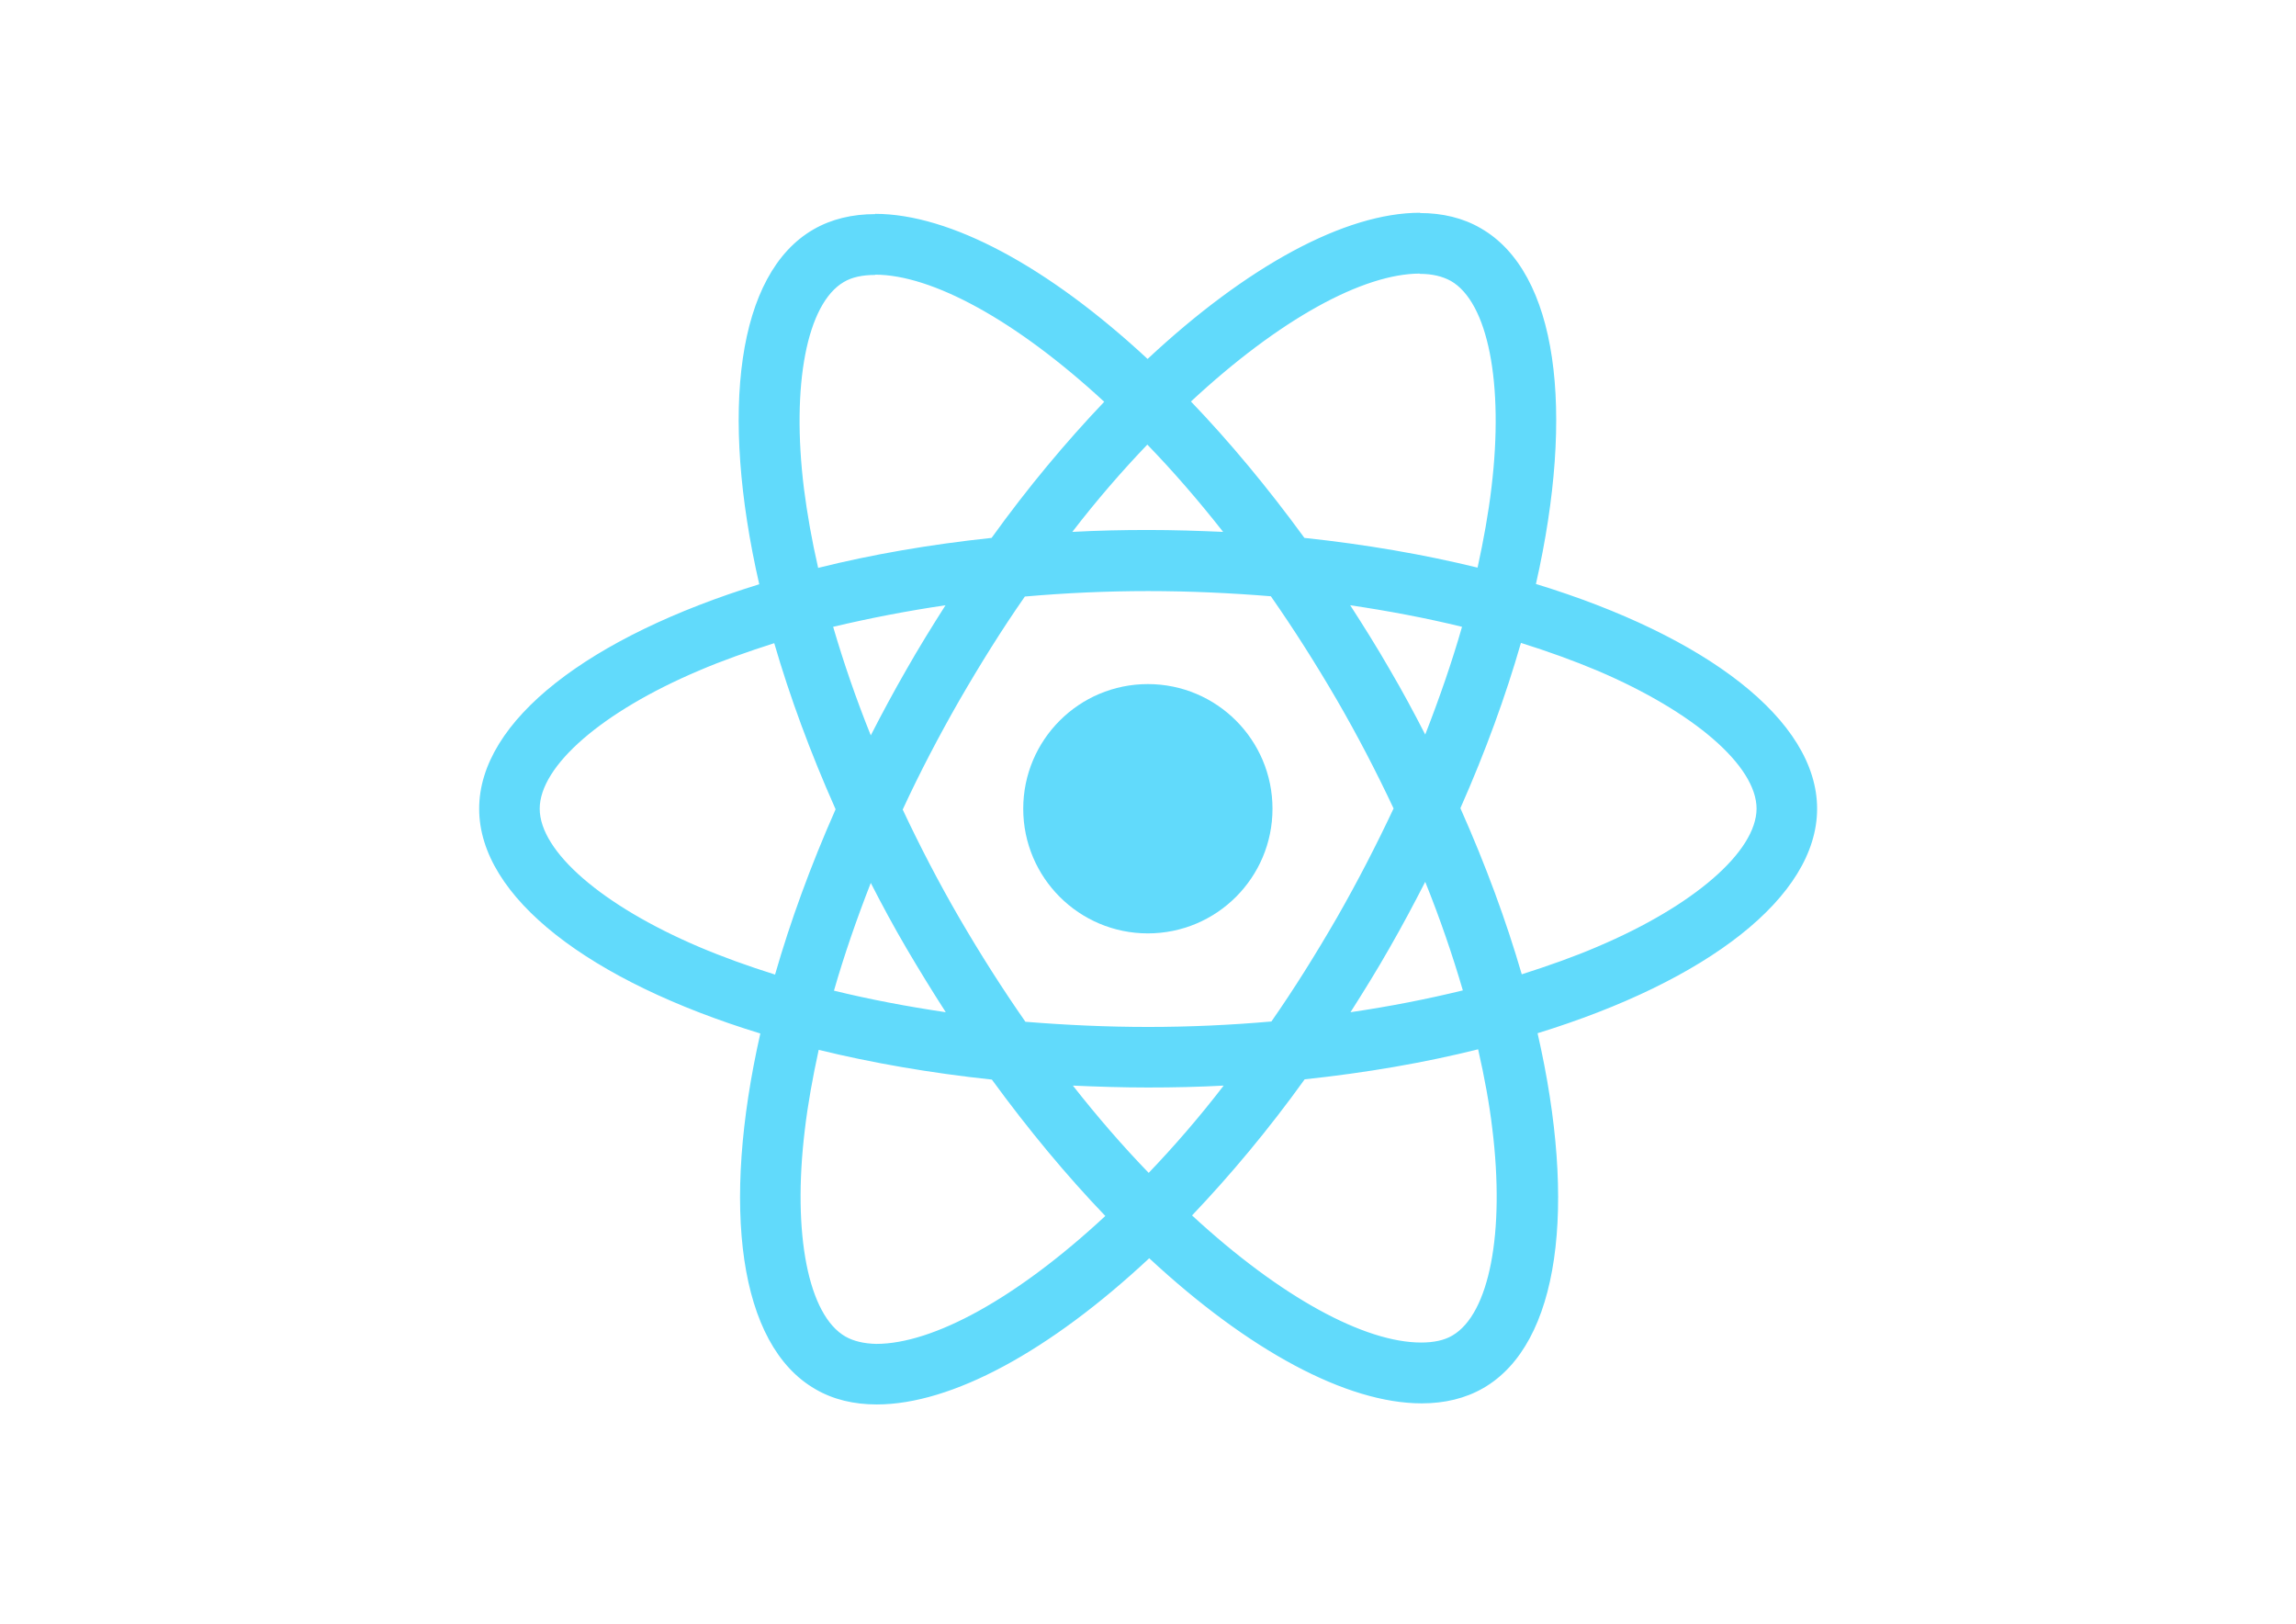
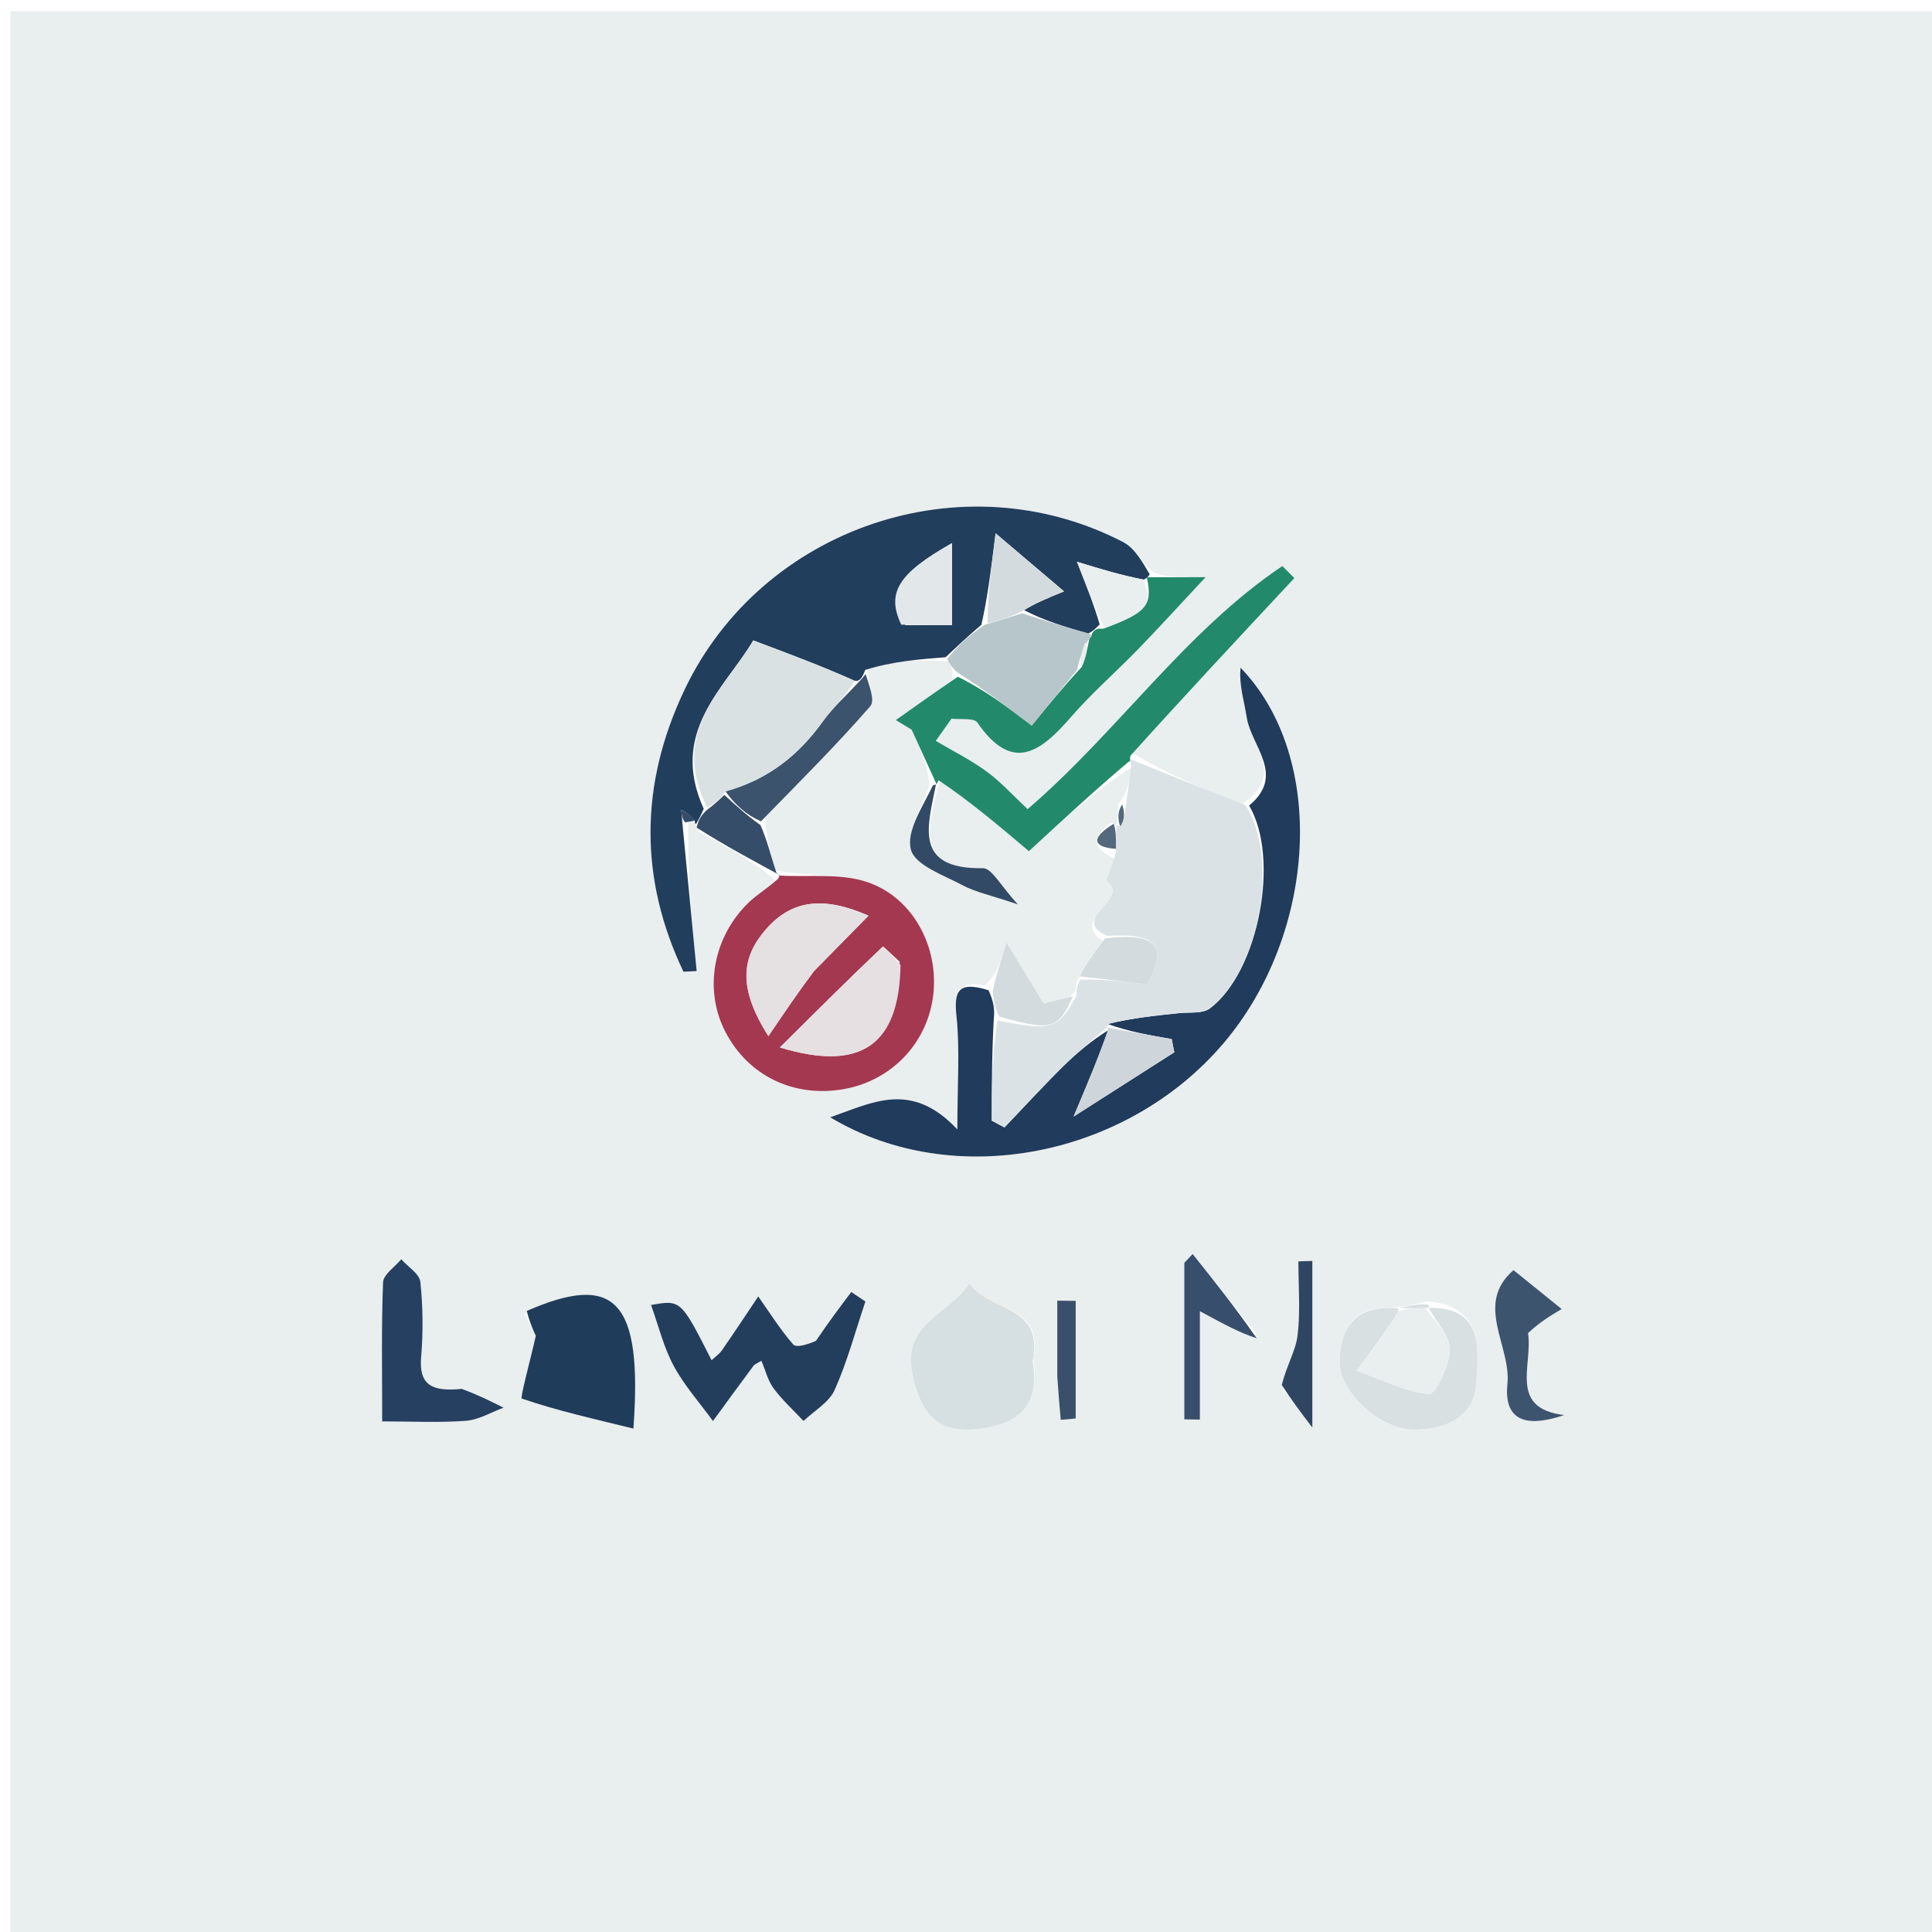
- <svg xmlns="http://www.w3.org/2000/svg" viewBox="0 0 841.9 595.3">
-   <g fill="#61DAFB">
-     <path d="M666.3 296.5c0-32.5-40.7-63.3-103.1-82.4 14.4-63.6 8-114.2-20.2-130.4-6.5-3.8-14.1-5.6-22.4-5.6v22.3c4.6 0 8.3.9 11.4 2.6 13.6 7.8 19.5 37.5 14.9 75.7-1.1 9.4-2.9 19.3-5.1 29.4-19.6-4.8-41-8.5-63.5-10.9-13.5-18.5-27.5-35.3-41.6-50 32.6-30.3 63.2-46.9 84-46.9V78c-27.5 0-63.5 19.6-99.9 53.6-36.4-33.8-72.4-53.2-99.9-53.2v22.3c20.7 0 51.4 16.5 84 46.6-14 14.7-28 31.4-41.3 49.9-22.6 2.4-44 6.1-63.6 11-2.3-10-4-19.7-5.2-29-4.7-38.2 1.1-67.9 14.6-75.8 3-1.8 6.9-2.6 11.5-2.6V78.5c-8.4 0-16 1.8-22.6 5.6-28.1 16.2-34.4 66.7-19.9 130.1-62.2 19.2-102.7 49.9-102.7 82.3 0 32.5 40.7 63.3 103.1 82.4-14.4 63.6-8 114.2 20.2 130.4 6.5 3.8 14.1 5.6 22.5 5.6 27.5 0 63.5-19.6 99.9-53.6 36.4 33.8 72.4 53.2 99.9 53.2 8.4 0 16-1.8 22.6-5.6 28.1-16.2 34.4-66.7 19.9-130.1 62-19.1 102.5-49.9 102.5-82.3zm-130.2-66.7c-3.7 12.9-8.3 26.2-13.5 39.5-4.1-8-8.4-16-13.1-24-4.6-8-9.5-15.8-14.4-23.4 14.2 2.1 27.9 4.7 41 7.9zm-45.8 106.5c-7.8 13.5-15.8 26.3-24.1 38.2-14.9 1.3-30 2-45.2 2-15.1 0-30.2-.7-45-1.9-8.3-11.9-16.4-24.6-24.2-38-7.6-13.1-14.5-26.4-20.8-39.8 6.2-13.4 13.2-26.8 20.7-39.9 7.8-13.5 15.8-26.3 24.1-38.2 14.9-1.3 30-2 45.2-2 15.1 0 30.2.7 45 1.9 8.3 11.9 16.4 24.6 24.2 38 7.6 13.1 14.5 26.4 20.8 39.8-6.3 13.4-13.2 26.8-20.7 39.9zm32.3-13c5.4 13.4 10 26.8 13.8 39.8-13.1 3.2-26.9 5.9-41.2 8 4.9-7.7 9.8-15.6 14.4-23.7 4.6-8 8.9-16.1 13-24.1zM421.2 430c-9.3-9.6-18.6-20.3-27.8-32 9 .4 18.2.7 27.5.7 9.4 0 18.7-.2 27.8-.7-9 11.7-18.3 22.4-27.5 32zm-74.4-58.9c-14.2-2.1-27.9-4.7-41-7.9 3.7-12.9 8.3-26.2 13.5-39.5 4.1 8 8.4 16 13.1 24 4.7 8 9.5 15.8 14.4 23.4zM420.7 163c9.3 9.6 18.6 20.3 27.8 32-9-.4-18.2-.7-27.5-.7-9.4 0-18.7.2-27.8.7 9-11.7 18.3-22.4 27.5-32zm-74 58.9c-4.9 7.7-9.8 15.6-14.4 23.7-4.6 8-8.9 16-13 24-5.4-13.4-10-26.8-13.8-39.8 13.1-3.1 26.9-5.8 41.2-7.9zm-90.5 125.2c-35.4-15.1-58.3-34.9-58.3-50.6 0-15.7 22.9-35.6 58.3-50.6 8.6-3.7 18-7 27.7-10.1 5.7 19.6 13.2 40 22.5 60.9-9.2 20.8-16.6 41.1-22.2 60.6-9.9-3.1-19.3-6.5-28-10.2zM310 490c-13.6-7.8-19.5-37.5-14.9-75.7 1.1-9.4 2.9-19.3 5.1-29.4 19.6 4.8 41 8.5 63.5 10.9 13.5 18.5 27.5 35.3 41.6 50-32.6 30.3-63.2 46.9-84 46.9-4.5-.1-8.3-1-11.3-2.7zm237.2-76.2c4.7 38.2-1.1 67.9-14.6 75.8-3 1.8-6.9 2.6-11.5 2.6-20.7 0-51.4-16.5-84-46.6 14-14.7 28-31.4 41.3-49.9 22.6-2.4 44-6.1 63.6-11 2.3 10.1 4.1 19.8 5.2 29.1zm38.5-66.7c-8.6 3.7-18 7-27.7 10.1-5.7-19.6-13.2-40-22.5-60.9 9.2-20.8 16.6-41.1 22.2-60.6 9.9 3.1 19.3 6.5 28.1 10.2 35.4 15.1 58.3 34.9 58.3 50.6-.1 15.7-23 35.6-58.4 50.6zM320.8 78.4z" />
-     <circle cx="420.9" cy="296.5" r="45.7" />
-     <path d="M520.5 78.1z" />
-   </g>
+ <svg xmlns="http://www.w3.org/2000/svg" version="1.1" id="Layer_1" x="0px" y="0px" width="100%" viewBox="0 0 192 192" enable-background="new 0 0 192 192" xml:space="preserve">
+   <path fill="#E9EEEE" opacity="1" stroke="none" d=" M134,193   C89.362,193 45.224,193 1.043,193   C1.043,129.07 1.043,65.141 1.043,1.106   C64.888,1.106 128.776,1.106 192.832,1.106   C192.832,65 192.832,129 192.832,193   C173.475,193 153.987,193 134,193  M111,82   C111,82 110.953,81.976 110.42,81.756   C108.674,83.07 108.251,84.166 110.895,85.398   C110.571,86.141 109.837,87.433 109.986,87.545   C112.47,89.404 106.129,91.28 109.606,93.517   C108.731,94.697 107.855,95.878 106.976,97.691   C106.974,98.112 106.972,98.534 106.293,99.048   C105.232,99.328 104.172,99.608 103.716,99.728   C102.449,97.647 101.383,95.895 100.029,93.671   C99.327,95.917 98.974,97.047 97.789,97.936   C95.172,97.441 94.797,98.55 95.054,100.988   C95.403,104.294 95.141,107.664 95.141,112.244   C90.579,107.374 86.745,109.556 82.507,111.038   C94.771,118.397 112.009,114.995 121.633,103.63   C130.847,92.749 131.92,75.278 123.285,66.358   C123.116,68.081 123.646,69.647 123.891,71.257   C124.334,74.169 127.805,77.03 123.392,79.947   C119.676,78.435 115.96,76.923 112.45,74.777   C117.844,69.003 123.238,63.228 128.632,57.453   C128.235,57.052 127.838,56.651 127.44,56.25   C117.77,62.751 111.139,72.65 102.126,80.411   C100.709,79.089 99.497,77.733 98.062,76.68   C96.48,75.518 94.694,74.633 92.997,73.628   C93.52,72.891 94.042,72.154 94.565,71.418   C95.443,71.53 96.791,71.319 97.126,71.806   C100.646,76.917 103.463,74.68 106.463,71.226   C108.532,68.844 110.936,66.755 113.137,64.484   C115.223,62.332 117.239,60.113 119.812,57.36   C117.132,57.36 115.567,57.36 114.449,56.785   C113.51,55.795 112.75,54.459 111.605,53.865   C95.721,45.628 75.712,52.373 68.019,68.567   C63.568,77.935 63.512,87.312 67.921,96.571   C68.358,96.547 68.796,96.524 69.233,96.501   C68.765,91.651 68.297,86.801 68.412,81.506   C68.642,81.588 68.872,81.671 69.043,81.863   C69.043,81.863 69.159,81.907 69.299,82.583   C72.048,84.043 74.796,85.503 77.196,87.614   C76.258,88.301 75.227,88.893 74.399,89.694   C70.845,93.131 69.93,98.354 72.072,102.515   C74.317,106.876 78.811,109.082 83.758,108.253   C88.568,107.446 92.18,103.678 92.747,98.875   C93.302,94.171 90.788,89.219 86.198,87.662   C83.51,86.75 80.366,87.183 76.899,86.461   C76.572,84.975 76.244,83.49 76.041,81.27   C79.555,77.601 83.158,74.01 86.49,70.183   C87.01,69.586 86.297,67.916 86.078,65.926   C88.711,65.723 91.343,65.519 94.256,65.728   C94.507,66.153 94.758,66.578 94.643,67.564   C92.769,68.897 90.895,70.23 89.022,71.563   C89.547,71.88 90.072,72.197 90.598,72.514   C91.429,74.334 92.261,76.155 92.343,78.11   C91.645,80.255 90.022,82.662 90.533,84.463   C90.973,86.01 93.792,86.977 95.675,87.983   C96.93,88.655 98.389,88.945 101.16,89.878   C99.471,88.065 98.563,86.265 97.684,86.279   C90.633,86.395 92.263,81.935 93.499,77.176   C96.352,79.593 99.205,82.01 102.252,84.592   C105.572,81.523 108.804,78.537 112.46,76.273   C112.266,77.533 112.072,78.794 111.173,79.843   C111.1,80.554 111.026,81.266 111,82  M138.212,129.996   C134.479,129.762 133.231,132.146 133.13,135.238   C133.03,138.295 137.155,141.978 140.324,142.064   C143.718,142.156 146.589,140.704 146.721,137.357   C146.839,134.362 147.59,129.831 141.89,129.33   C140.925,129.552 139.961,129.774 138.212,129.996  M80.976,133.611   C80.238,133.628 79.137,133.963 78.826,133.607   C77.539,132.131 76.49,130.447 75.354,128.84   C74.156,130.626 72.972,132.421 71.747,134.188   C71.489,134.561 71.083,134.831 70.716,135.175   C67.665,129.164 67.665,129.164 64.699,129.688   C65.441,131.747 65.949,133.878 66.952,135.742   C68.006,137.702 69.534,139.406 70.855,141.222   C72.189,139.396 73.514,137.564 74.867,135.752   C75.027,135.538 75.339,135.439 75.667,135.231   C76.069,136.175 76.306,137.202 76.881,137.978   C77.749,139.149 78.852,140.146 79.855,141.217   C80.915,140.2 82.396,139.37 82.95,138.127   C84.21,135.307 85.014,132.282 86.003,129.341   C85.535,129.026 85.067,128.712 84.6,128.397   C83.472,129.892 82.344,131.387 80.976,133.611  M52.129,130.57   C52.692,131.661 53.254,132.751 53.25,132.743   C52.622,135.515 51.669,138.927 51.861,138.992   C55.419,140.209 59.114,141.028 62.948,141.971   C63.879,129.215 61.133,126.435 52.129,130.57  M102.694,134.902   C103.767,129.617 98.383,130.458 96.337,127.561   C94.163,130.869 89.407,131.462 90.77,136.988   C91.758,140.996 93.556,142.393 97.154,142.009   C100.851,141.613 103.428,139.957 102.694,134.902  M45.431,138.024   C43.081,138.297 41.605,137.768 41.851,134.88   C42.062,132.401 42.036,129.871 41.775,127.399   C41.689,126.589 40.539,125.891 39.876,125.142   C39.245,125.908 38.098,126.653 38.067,127.443   C37.89,131.9 37.981,136.367 37.981,141.258   C41.04,141.258 43.693,141.4 46.318,141.196   C47.587,141.098 48.805,140.35 50.045,139.895   C48.807,139.272 47.569,138.649 45.431,138.024  M124.908,132.629   C122.78,129.96 120.652,127.292 118.524,124.624   C118.248,124.916 117.973,125.207 117.697,125.499   C117.697,130.685 117.697,135.871 117.697,141.056   C118.212,141.063 118.728,141.069 119.243,141.075   C119.243,137.522 119.243,133.968 119.243,130.303   C121.638,131.603 123.248,132.477 124.908,132.629  M151.891,132.059   C153.02,131.386 154.149,130.713 155.196,130.089   C153.544,128.755 152.068,127.562 150.412,126.225   C146.492,129.6 150.192,133.762 149.804,137.536   C149.374,141.727 152.414,141.673 155.44,140.626   C149.91,139.953 152.334,135.706 151.891,132.059  M127.493,138.028   C128.308,139.098 129.122,140.167 130.419,141.87   C130.419,135.684 130.419,130.497 130.419,125.31   C129.956,125.325 129.494,125.34 129.031,125.355   C129.031,127.798 129.242,130.266 128.956,132.675   C128.77,134.239 127.86,135.717 127.493,138.028  M105.071,137.28   C105.186,138.555 105.301,139.829 105.416,141.103   C105.911,141.058 106.407,141.013 106.902,140.968   C106.902,137.071 106.902,133.174 106.902,129.277   C106.292,129.271 105.681,129.265 105.071,129.258   C105.071,131.635 105.071,134.011 105.071,137.28  z" />
+   <path fill="#223E5D" opacity="1" stroke="none" d=" M67.829,81.951   C68.297,86.801 68.765,91.651 69.233,96.501   C68.796,96.524 68.358,96.547 67.921,96.571   C63.512,87.312 63.568,77.935 68.019,68.567   C75.712,52.373 95.721,45.628 111.605,53.865   C112.75,54.459 113.51,55.795 114.256,57.079   C114.062,57.372 113.985,57.446 113.647,57.601   C111.325,57.146 109.34,56.537 107.027,55.827   C108.021,58.355 108.736,60.174 109.287,62.054   C108.924,62.393 108.724,62.67 108.16,62.952   C105.722,62.286 103.649,61.615 101.77,60.634   C102.943,59.921 103.923,59.518 105.742,58.771   C103.297,56.696 101.415,55.099 98.941,53   C98.455,56.872 98.136,59.412 97.53,62.09   C96.153,63.258 95.065,64.286 93.976,65.315   C91.343,65.519 88.711,65.723 85.988,66.573   C85.648,67.473 85.398,67.726 84.935,67.658   C81.624,66.178 78.524,65.019 74.857,63.647   C72.124,68.318 66.433,72.674 69.935,80.373   C69.657,81.056 69.408,81.482 69.159,81.907   C69.159,81.907 69.043,81.863 69.031,81.54   C68.58,80.969 68.142,80.72 67.703,80.471   C67.745,80.964 67.787,81.457 67.829,81.951  M89.979,62.124   C91.655,62.124 93.331,62.124 94.613,62.124   C94.613,58.83 94.613,56.481 94.613,53.974   C89.265,57.014 88.063,58.863 89.979,62.124  z" />
+   <path fill="#203B5B" opacity="1" stroke="none" d=" M124.132,80.055   C127.805,77.03 124.334,74.169 123.891,71.257   C123.646,69.647 123.116,68.081 123.285,66.358   C131.92,75.278 130.847,92.749 121.633,103.63   C112.009,114.995 94.771,118.397 82.507,111.038   C86.745,109.556 90.579,107.374 95.141,112.244   C95.141,107.664 95.403,104.294 95.054,100.988   C94.797,98.55 95.172,97.441 98.237,98.41   C98.775,99.588 98.863,100.292 98.757,101.365   C98.562,104.946 98.562,108.158 98.562,111.37   C98.982,111.595 99.402,111.82 99.822,112.045   C101.761,110.016 103.657,107.944 105.652,105.973   C107.053,104.589 108.59,103.343 110.106,102.401   C109.181,105.057 108.216,107.347 106.69,110.967   C110.829,108.324 113.765,106.449 116.701,104.574   C116.614,104.136 116.528,103.699 116.441,103.261   C114.284,102.886 112.127,102.51 110.09,101.765   C112.519,101.16 114.828,100.936 117.135,100.686   C118.188,100.573 119.507,100.768 120.243,100.211   C125.124,96.518 127.218,85.241 124.132,80.055  z" />
+   <path fill="#DBE2E5" opacity="1" stroke="none" d=" M110.066,102.035   C108.59,103.343 107.053,104.589 105.652,105.973   C103.657,107.944 101.761,110.016 99.822,112.045   C99.402,111.82 98.982,111.595 98.562,111.37   C98.562,108.158 98.562,104.946 99.132,101.408   C104.506,102.477 105.164,102.285 106.969,98.956   C106.972,98.534 106.974,98.112 107.32,97.359   C109.729,97.291 111.794,97.555 113.989,97.835   C116.619,93.223 113.723,92.803 110.023,93   C106.129,91.28 112.47,89.404 109.986,87.545   C109.837,87.433 110.571,86.141 110.888,84.682   C110.905,83.303 110.929,82.64 110.953,81.976   C110.953,81.976 111,82 111.348,82.146   C111.757,81.546 111.818,80.8 111.878,80.055   C112.072,78.794 112.266,77.533 112.415,76.028   C112.369,75.783 112.245,75.411 112.245,75.411   C115.96,76.923 119.676,78.435 123.762,80.001   C127.218,85.241 125.124,96.518 120.243,100.211   C119.507,100.768 118.188,100.573 117.135,100.686   C114.828,100.936 112.519,101.16 110.122,101.747   C110.033,102.099 110.066,102.035 110.066,102.035  z" />
+   <path fill="#228A6A" opacity="1" stroke="none" d=" M108.525,62.948   C108.724,62.67 108.924,62.393 109.579,62.495   C114.012,60.861 114.539,60.137 113.985,57.446   C113.985,57.446 114.062,57.372 114.032,57.366   C115.567,57.36 117.132,57.36 119.812,57.36   C117.239,60.113 115.223,62.332 113.137,64.484   C110.936,66.755 108.532,68.844 106.463,71.226   C103.463,74.68 100.646,76.917 97.126,71.806   C96.791,71.319 95.443,71.53 94.565,71.418   C94.042,72.154 93.52,72.891 92.997,73.628   C94.694,74.633 96.48,75.518 98.062,76.68   C99.497,77.733 100.709,79.089 102.126,80.411   C111.139,72.65 117.77,62.751 127.44,56.25   C127.838,56.651 128.235,57.052 128.632,57.453   C123.238,63.228 117.844,69.003 112.348,75.094   C112.245,75.411 112.369,75.783 112.202,75.666   C108.804,78.537 105.572,81.523 102.252,84.592   C99.205,82.01 96.352,79.593 93.278,77.545   C93.056,77.915 93.093,77.975 93.093,77.975   C92.261,76.155 91.429,74.334 90.598,72.514   C90.072,72.197 89.547,71.88 89.022,71.563   C90.895,70.23 92.769,68.897 95.182,67.254   C97.858,68.561 99.994,70.18 102.533,72.103   C104.08,70.202 105.559,68.384 107.494,66.285   C108.001,65.153 108.052,64.302 108.294,63.396   C108.485,63.342 108.525,62.948 108.525,62.948  z" />
+   <path fill="#A43851" opacity="1" stroke="none" d=" M77.427,87.01   C80.366,87.183 83.51,86.75 86.198,87.662   C90.788,89.219 93.302,94.171 92.747,98.875   C92.18,103.678 88.568,107.446 83.758,108.253   C78.811,109.082 74.317,106.876 72.072,102.515   C69.93,98.354 70.845,93.131 74.399,89.694   C75.227,88.893 76.258,88.301 77.346,87.311   C77.495,87.009 77.427,87.01 77.427,87.01  M80.924,96.475   C82.603,94.769 84.281,93.062 86.309,91   C81.983,89.101 78.759,89.33 76.131,92.342   C73.774,95.044 73.214,98.029 76.363,102.964   C78.004,100.547 79.212,98.768 80.924,96.475  M89.405,95.575   C88.827,95.049 87.78,94.028 87.739,94.067   C84.389,97.246 81.118,100.508 77.508,104.095   C85.643,106.558 89.359,103.819 89.405,95.575  z" />
+   <path fill="#233E5D" opacity="1" stroke="none" d=" M81.096,133.247   C82.344,131.387 83.472,129.892 84.6,128.397   C85.067,128.712 85.535,129.026 86.003,129.341   C85.014,132.282 84.21,135.307 82.95,138.127   C82.396,139.37 80.915,140.2 79.855,141.217   C78.852,140.146 77.749,139.149 76.881,137.978   C76.306,137.202 76.069,136.175 75.667,135.231   C75.339,135.439 75.027,135.538 74.867,135.752   C73.514,137.564 72.189,139.396 70.855,141.222   C69.534,139.406 68.006,137.702 66.952,135.742   C65.949,133.878 65.441,131.747 64.699,129.688   C67.665,129.164 67.665,129.164 70.716,135.175   C71.083,134.831 71.489,134.561 71.747,134.188   C72.972,132.421 74.156,130.626 75.354,128.84   C76.49,130.447 77.539,132.131 78.826,133.607   C79.137,133.963 80.238,133.628 81.096,133.247  z" />
+   <path fill="#203C5B" opacity="1" stroke="none" d=" M52.349,130.281   C61.133,126.435 63.879,129.215 62.948,141.971   C59.114,141.028 55.419,140.209 51.861,138.992   C51.669,138.927 52.622,135.515 53.25,132.743   C53.254,132.751 52.692,131.661 52.349,130.281  z" />
+   <path fill="#D6DFE1" opacity="1" stroke="none" d=" M102.628,135.238   C103.428,139.957 100.851,141.613 97.154,142.009   C93.556,142.393 91.758,140.996 90.77,136.988   C89.407,131.462 94.163,130.869 96.337,127.561   C98.383,130.458 103.767,129.617 102.628,135.238  z" />
+   <path fill="#264061" opacity="1" stroke="none" d=" M45.881,138.025   C47.569,138.649 48.807,139.272 50.045,139.895   C48.805,140.35 47.587,141.098 46.318,141.196   C43.693,141.4 41.04,141.258 37.981,141.258   C37.981,136.367 37.89,131.9 38.067,127.443   C38.098,126.653 39.245,125.908 39.876,125.142   C40.539,125.891 41.689,126.589 41.775,127.399   C42.036,129.871 42.062,132.401 41.851,134.88   C41.605,137.768 43.081,138.297 45.881,138.025  z" />
+   <path fill="#B7C6CA" opacity="1" stroke="none" d=" M108.16,62.952   C108.525,62.948 108.485,63.342 108.05,63.743   C107.423,64.951 107.231,65.758 107.038,66.565   C105.559,68.384 104.08,70.202 102.533,72.103   C99.994,70.18 97.858,68.561 95.365,66.973   C94.758,66.578 94.507,66.153 94.116,65.522   C95.065,64.286 96.153,63.258 97.859,62.088   C99.509,61.613 100.542,61.279 101.576,60.945   C103.649,61.615 105.722,62.286 108.16,62.952  z" />
+   <path fill="#D9E0E2" opacity="1" stroke="none" d=" M142.017,129.982   C147.59,129.831 146.839,134.362 146.721,137.357   C146.589,140.704 143.718,142.156 140.324,142.064   C137.155,141.978 133.03,138.295 133.13,135.238   C133.231,132.146 134.479,129.762 138.606,129.998   C139,130 139.004,130.004 138.965,130.345   C137.789,132.212 136.653,133.74 134.812,136.215   C137.505,137.176 139.726,138.333 142.033,138.544   C142.633,138.599 144.049,135.715 144.086,134.157   C144.118,132.794 142.739,131.399 141.991,130.009   C141.999,130.001 142.017,129.982 142.017,129.982  z" />
+   <path fill="#374E6C" opacity="1" stroke="none" d=" M124.883,132.99   C123.248,132.477 121.638,131.603 119.243,130.303   C119.243,133.968 119.243,137.522 119.243,141.075   C118.728,141.069 118.212,141.063 117.697,141.056   C117.697,135.871 117.697,130.685 117.697,125.499   C117.973,125.207 118.248,124.916 118.524,124.624   C120.652,127.292 122.78,129.96 124.883,132.99  z" />
+   <path fill="#3D546E" opacity="1" stroke="none" d=" M151.861,132.475   C152.334,135.706 149.91,139.953 155.44,140.626   C152.414,141.673 149.374,141.727 149.804,137.536   C150.192,133.762 146.492,129.6 150.412,126.225   C152.068,127.562 153.544,128.755 155.196,130.089   C154.149,130.713 153.02,131.386 151.861,132.475  z" />
+   <path fill="#3C536D" opacity="1" stroke="none" d=" M85.147,67.978   C85.398,67.726 85.648,67.473 86.026,66.981   C86.297,67.916 87.01,69.586 86.49,70.183   C83.158,74.01 79.555,77.601 75.631,81.622   C74.142,80.98 73.063,79.988 72.099,78.648   C76.348,77.467 79.359,75.058 81.773,71.691   C82.741,70.341 84.013,69.209 85.147,67.978  z" />
+   <path fill="#324A65" opacity="1" stroke="none" d=" M93.026,77.897   C92.263,81.935 90.633,86.395 97.684,86.279   C98.563,86.265 99.471,88.065 101.16,89.878   C98.389,88.945 96.93,88.655 95.675,87.983   C93.792,86.977 90.973,86.01 90.533,84.463   C90.022,82.662 91.645,80.255 92.718,78.043   C93.093,77.975 93.056,77.915 93.026,77.897  z" />
+   <path fill="#2E4662" opacity="1" stroke="none" d=" M127.383,137.631   C127.86,135.717 128.77,134.239 128.956,132.675   C129.242,130.266 129.031,127.798 129.031,125.355   C129.494,125.34 129.956,125.325 130.419,125.31   C130.419,130.497 130.419,135.684 130.419,141.87   C129.122,140.167 128.308,139.098 127.383,137.631  z" />
+   <path fill="#354D68" opacity="1" stroke="none" d=" M71.984,78.995   C73.063,79.988 74.142,80.98 75.569,81.989   C76.244,83.49 76.572,84.975 77.163,86.736   C77.427,87.01 77.495,87.009 77.52,86.986   C74.796,85.503 72.048,84.043 69.229,82.245   C69.408,81.482 69.657,81.056 70.246,80.493   C71.052,79.902 71.518,79.448 71.984,78.995  z" />
+   <path fill="#3A506A" opacity="1" stroke="none" d=" M105.071,136.834   C105.071,134.011 105.071,131.635 105.071,129.258   C105.681,129.265 106.292,129.271 106.902,129.277   C106.902,133.174 106.902,137.071 106.902,140.968   C106.407,141.013 105.911,141.058 105.416,141.103   C105.301,139.829 105.186,138.555 105.071,136.834  z" />
+   <path fill="#D3DBDE" opacity="1" stroke="none" d=" M106.631,99.002   C105.164,102.285 104.506,102.477 99.327,101.039   C98.863,100.292 98.775,99.588 98.653,98.53   C98.974,97.047 99.327,95.917 100.029,93.671   C101.383,95.895 102.449,97.647 103.716,99.728   C104.172,99.608 105.232,99.328 106.631,99.002  z" />
+   <path fill="#D3DBDE" opacity="1" stroke="none" d=" M109.815,93.258   C113.723,92.803 116.619,93.223 113.989,97.835   C111.794,97.555 109.729,97.291 107.322,97.043   C107.855,95.878 108.731,94.697 109.815,93.258  z" />
+   <path fill="#55697C" opacity="1" stroke="none" d=" M110.686,81.866   C110.929,82.64 110.905,83.303 110.897,84.36   C108.251,84.166 108.674,83.07 110.686,81.866  z" />
+   <path fill="#D9E0E2" opacity="1" stroke="none" d=" M138.998,129.998   C139.961,129.774 140.925,129.552 141.953,129.656   C142.017,129.982 141.999,130.001 141.619,130.006   C140.494,130.009 139.749,130.006 139.004,130.004   C139.004,130.004 139,130 138.998,129.998  z" />
+   <path fill="#354D68" opacity="1" stroke="none" d=" M68.121,81.728   C67.787,81.457 67.745,80.964 67.703,80.471   C68.142,80.72 68.58,80.969 69.06,81.485   C68.872,81.671 68.642,81.588 68.121,81.728  z" />
+   <path fill="#55697C" opacity="1" stroke="none" d=" M111.526,79.949   C111.818,80.8 111.757,81.546 111.324,82.135   C111.026,81.266 111.1,80.554 111.526,79.949  z" />
+   <path fill="#D9E1E3" opacity="1" stroke="none" d=" M72.099,78.648   C71.518,79.448 71.052,79.902 70.275,80.235   C66.433,72.674 72.124,68.318 74.857,63.647   C78.524,65.019 81.624,66.178 84.935,67.658   C84.013,69.209 82.741,70.341 81.773,71.691   C79.359,75.058 76.348,77.467 72.099,78.648  z" />
+   <path fill="#E2E8EA" opacity="1" stroke="none" d=" M89.56,62.077   C88.063,58.863 89.265,57.014 94.613,53.974   C94.613,56.481 94.613,58.83 94.613,62.124   C93.331,62.124 91.655,62.124 89.56,62.077  z" />
+   <path fill="#D3DBDE" opacity="1" stroke="none" d=" M101.77,60.634   C100.542,61.279 99.509,61.613 98.147,61.949   C98.136,59.412 98.455,56.872 98.941,53   C101.415,55.099 103.297,56.696 105.742,58.771   C103.923,59.518 102.943,59.921 101.77,60.634  z" />
+   <path fill="#E9EEEE" opacity="1" stroke="none" d=" M113.647,57.601   C114.539,60.137 114.012,60.861 109.743,62.434   C108.736,60.174 108.021,58.355 107.027,55.827   C109.34,56.537 111.325,57.146 113.647,57.601  z" />
+   <path fill="#CED6DB" opacity="1" stroke="none" d=" M110.002,102.117   C112.127,102.51 114.284,102.886 116.441,103.261   C116.528,103.699 116.614,104.136 116.701,104.574   C113.765,106.449 110.829,108.324 106.69,110.967   C108.216,107.347 109.181,105.057 110.106,102.401   C110.066,102.035 110.033,102.099 110.002,102.117  z" />
+   <path fill="#E9EEEE" opacity="1" stroke="none" d=" M107.494,66.285   C107.231,65.758 107.423,64.951 107.859,63.798   C108.052,64.302 108.001,65.153 107.494,66.285  z" />
+   <path fill="#E5E0E2" opacity="1" stroke="none" d=" M80.672,96.732   C79.212,98.768 78.004,100.547 76.363,102.964   C73.214,98.029 73.774,95.044 76.131,92.342   C78.759,89.33 81.983,89.101 86.309,91   C84.281,93.062 82.603,94.769 80.672,96.732  z" />
+   <path fill="#E6E0E3" opacity="1" stroke="none" d=" M89.494,95.911   C89.359,103.819 85.643,106.558 77.508,104.095   C81.118,100.508 84.389,97.246 87.739,94.067   C87.78,94.028 88.827,95.049 89.494,95.911  z" />
+   <path fill="#E9EEEE" opacity="1" stroke="none" d=" M138.965,130.345   C139.749,130.006 140.494,130.009 141.611,130.014   C142.739,131.399 144.118,132.794 144.086,134.157   C144.049,135.715 142.633,138.599 142.033,138.544   C139.726,138.333 137.505,137.176 134.812,136.215   C136.653,133.74 137.789,132.212 138.965,130.345  z" />
</svg>
